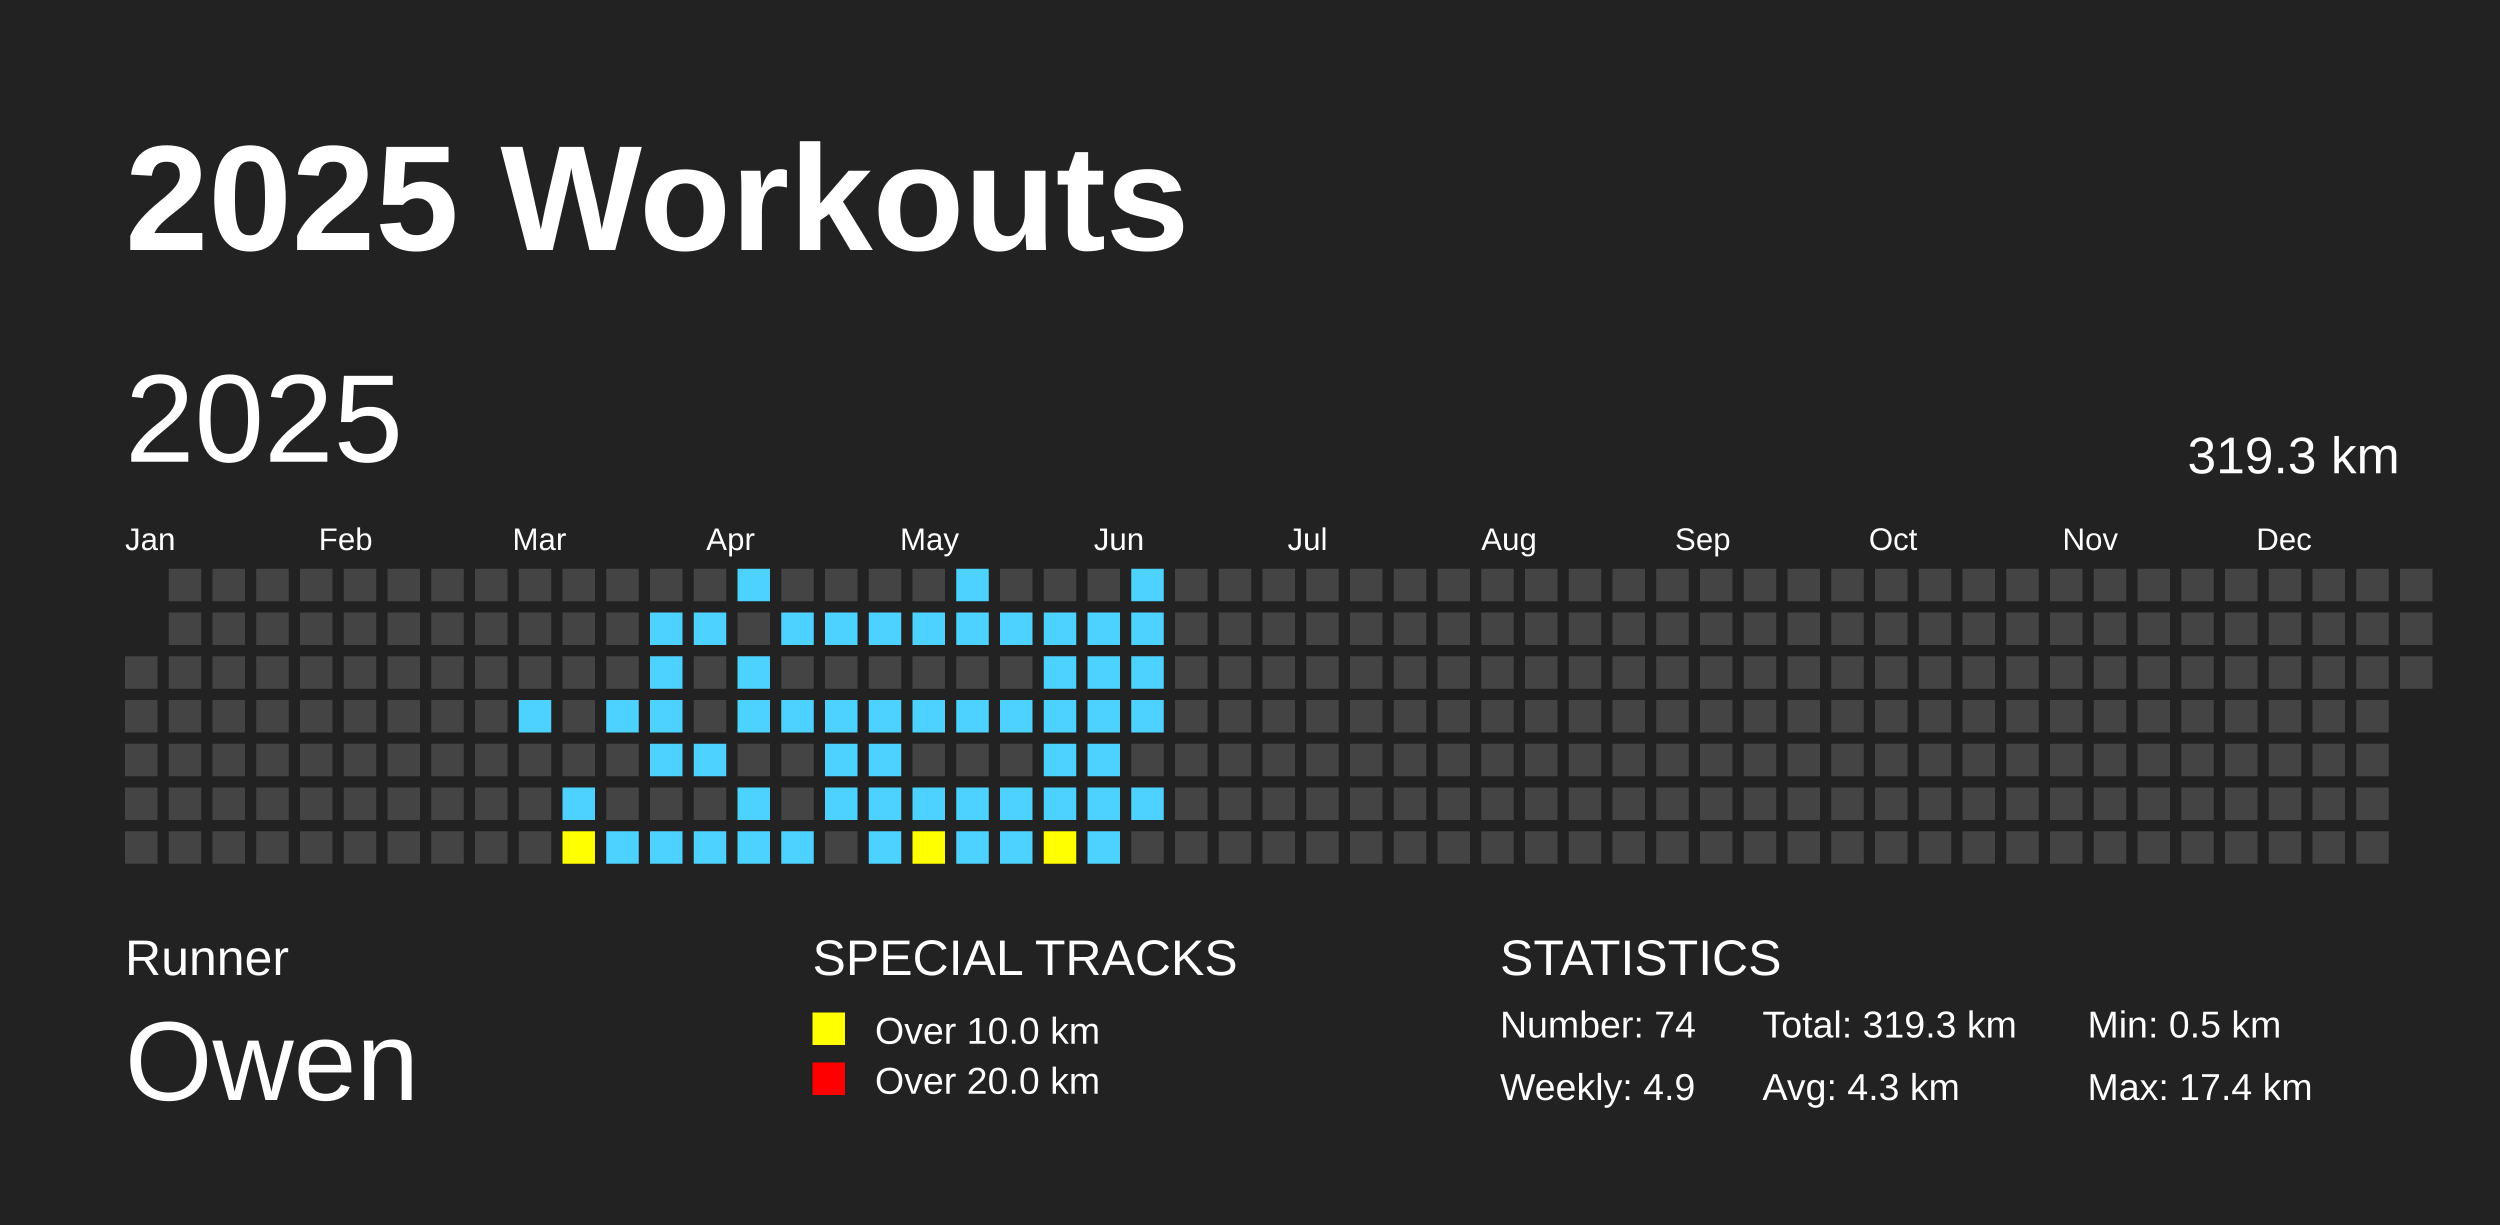
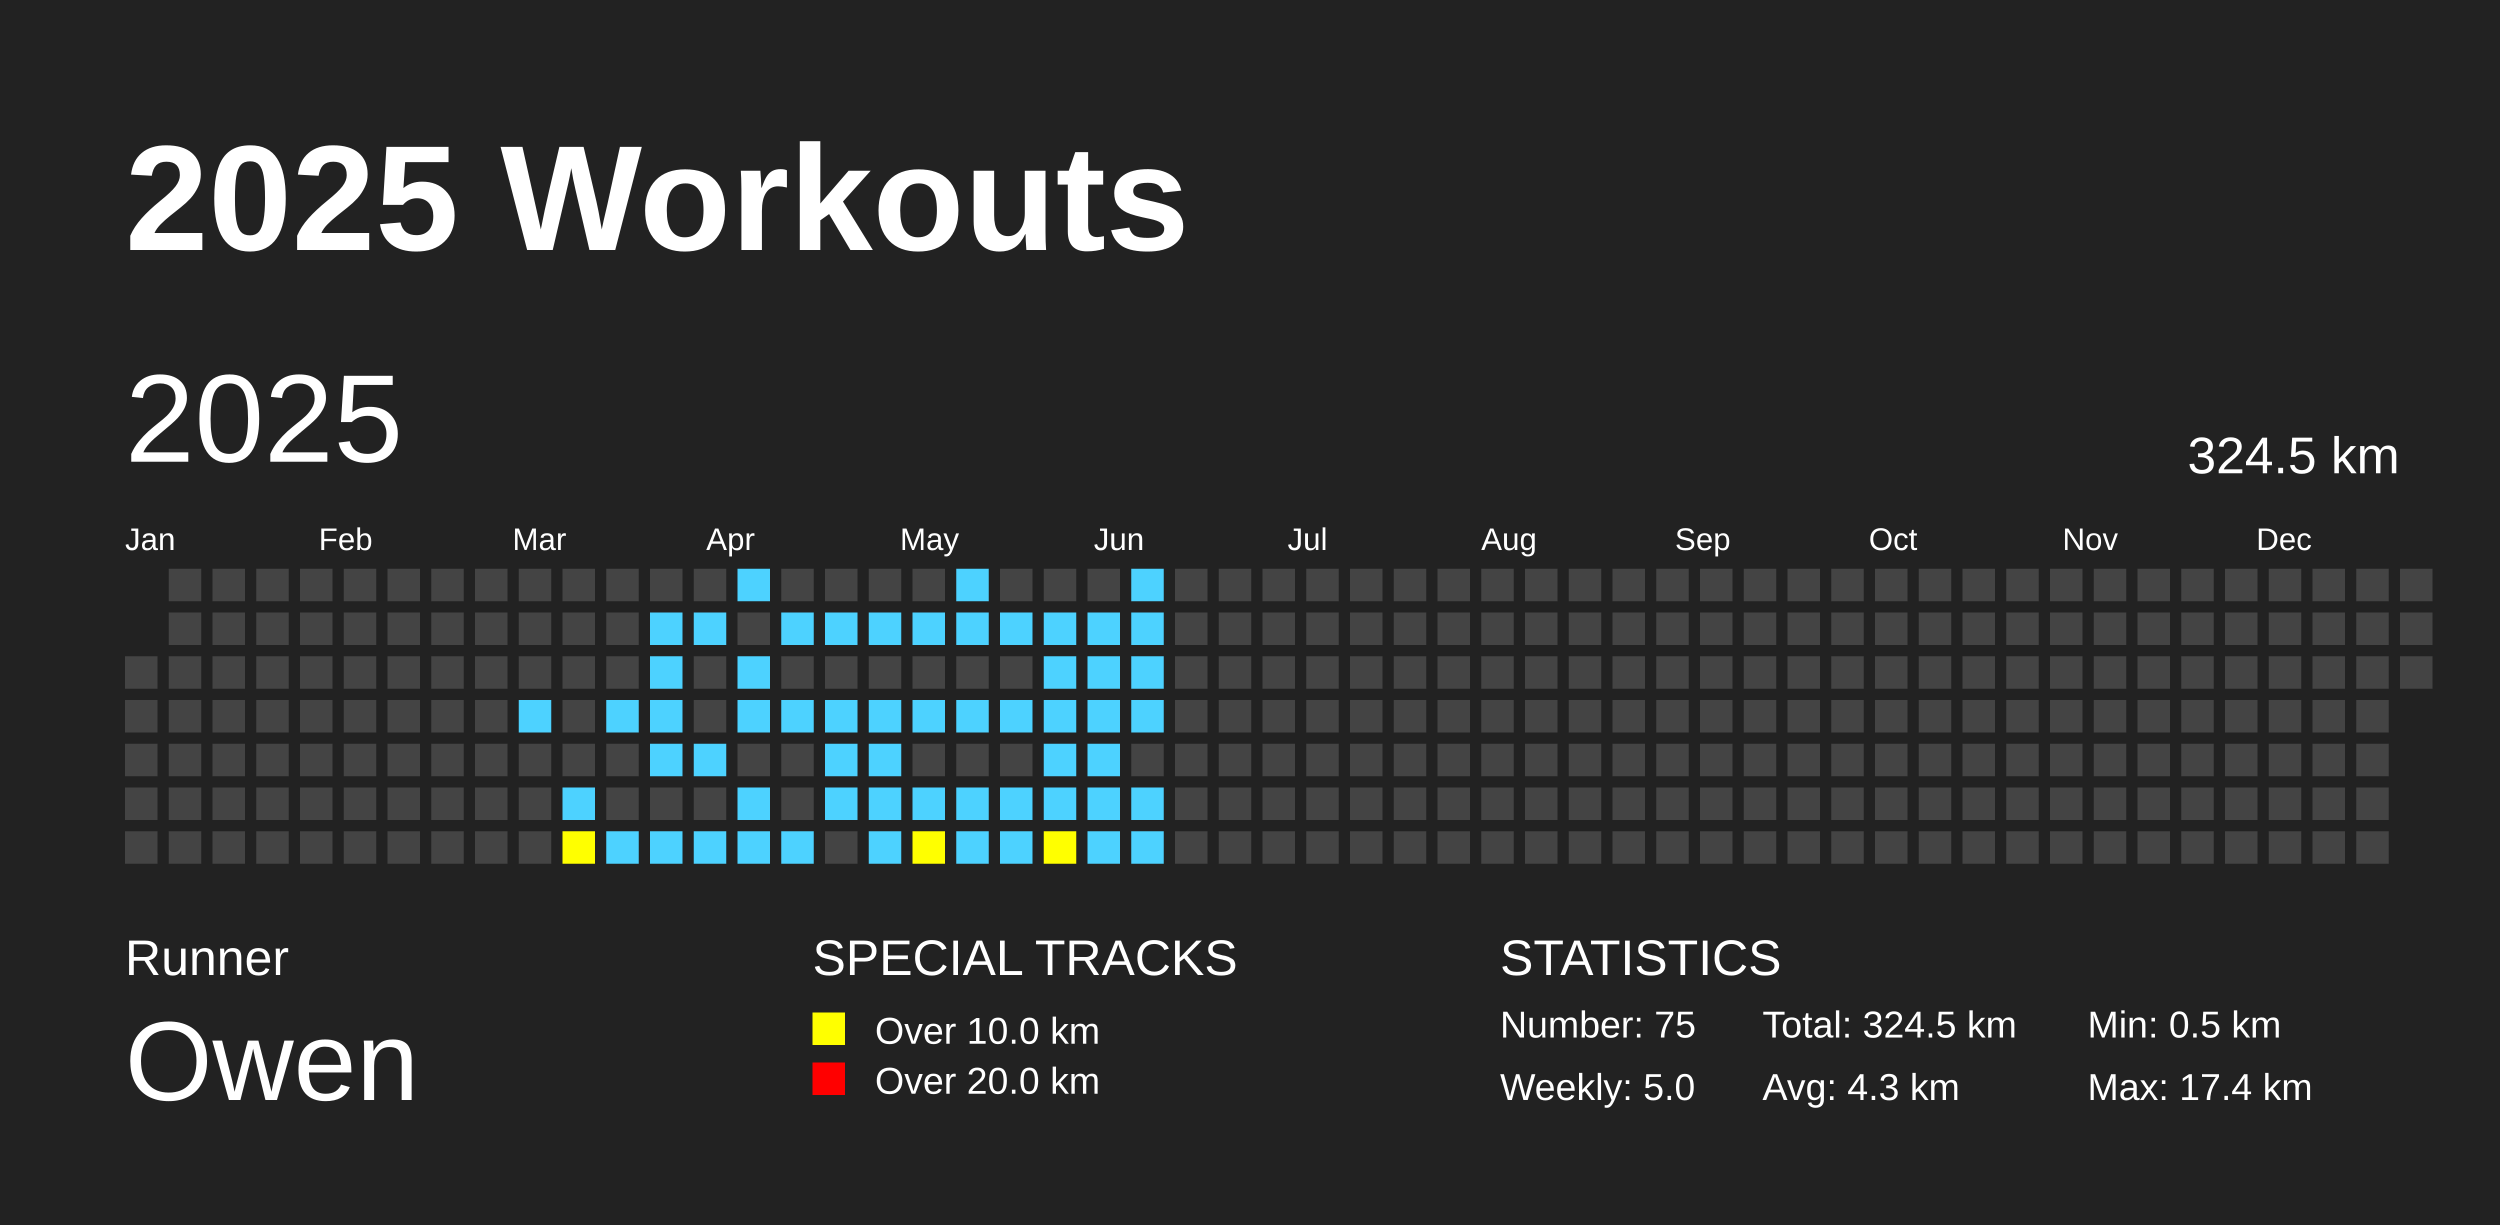
<svg xmlns="http://www.w3.org/2000/svg" baseProfile="full" height="98mm" version="1.1" viewBox="0,0,200,98" width="200mm">
  <defs />
  <rect fill="#222222" height="98" width="200" x="0" y="0" />
  <text fill="#FFFFFF" style="font-size:12px; font-family:Arial; font-weight:bold;" x="10" y="20">2025 Workouts</text>
  <text fill="#FFFFFF" style="font-size:4px; font-family:Arial" x="10" y="78">Runner</text>
  <text fill="#FFFFFF" style="font-size:9px; font-family:Arial" x="10" y="88">Owen</text>
  <text fill="#FFFFFF" style="font-size:4px; font-family:Arial" x="65" y="78">SPECIAL TRACKS</text>
  <rect fill="yellow" height="2.6" width="2.6" x="65" y="81" />
  <text fill="#FFFFFF" style="font-size:3px; font-family:Arial" x="70" y="83.5">Over 10.0 km</text>
  <rect fill="red" height="2.6" width="2.6" x="65" y="85" />
  <text fill="#FFFFFF" style="font-size:3px; font-family:Arial" x="70" y="87.5">Over 20.0 km</text>
  <text fill="#FFFFFF" style="font-size:4px; font-family:Arial" x="120" y="78">STATISTICS</text>
-   <text fill="#FFFFFF" style="font-size:3px; font-family:Arial" x="120" y="83">Number: 74</text>
-   <text fill="#FFFFFF" style="font-size:3px; font-family:Arial" x="120" y="88">Weekly: 4.9</text>
-   <text fill="#FFFFFF" style="font-size:3px; font-family:Arial" x="141" y="83">Total: 319.3 km</text>
+   <text fill="#FFFFFF" style="font-size:3px; font-family:Arial" x="120" y="83">Number: 75</text>
+   <text fill="#FFFFFF" style="font-size:3px; font-family:Arial" x="120" y="88">Weekly: 5.0</text>
+   <text fill="#FFFFFF" style="font-size:3px; font-family:Arial" x="141" y="83">Total: 324.5 km</text>
  <text fill="#FFFFFF" style="font-size:3px; font-family:Arial" x="141" y="88">Avg: 4.3 km</text>
  <text fill="#FFFFFF" style="font-size:3px; font-family:Arial" x="167" y="83">Min: 0.5 km</text>
  <text fill="#FFFFFF" style="font-size:3px; font-family:Arial" x="167" y="88">Max: 17.4 km</text>
  <text dominant-baseline="hanging" fill="#FFFFFF" style="font-size:10.0px; font-family:Arial;" x="10" y="30">2025</text>
-   <text dominant-baseline="hanging" fill="#FFFFFF" style="font-size:4.125px; font-family:Arial;" x="175" y="35">319.3 km</text>
+   <text dominant-baseline="hanging" fill="#FFFFFF" style="font-size:4.125px; font-family:Arial;" x="175" y="35">324.5 km</text>
  <text fill="#FFFFFF" style="font-size:2.5px; font-family:Arial" x="10.0" y="44">Jan</text>
  <text fill="#FFFFFF" style="font-size:2.5px; font-family:Arial" x="25.5" y="44">Feb</text>
  <text fill="#FFFFFF" style="font-size:2.5px; font-family:Arial" x="41.0" y="44">Mar</text>
  <text fill="#FFFFFF" style="font-size:2.5px; font-family:Arial" x="56.5" y="44">Apr</text>
  <text fill="#FFFFFF" style="font-size:2.5px; font-family:Arial" x="72.0" y="44">May</text>
  <text fill="#FFFFFF" style="font-size:2.5px; font-family:Arial" x="87.5" y="44">Jun</text>
  <text fill="#FFFFFF" style="font-size:2.5px; font-family:Arial" x="103.0" y="44">Jul</text>
  <text fill="#FFFFFF" style="font-size:2.5px; font-family:Arial" x="118.5" y="44">Aug</text>
  <text fill="#FFFFFF" style="font-size:2.5px; font-family:Arial" x="134.0" y="44">Sep</text>
  <text fill="#FFFFFF" style="font-size:2.5px; font-family:Arial" x="149.5" y="44">Oct</text>
  <text fill="#FFFFFF" style="font-size:2.5px; font-family:Arial" x="165.0" y="44">Nov</text>
  <text fill="#FFFFFF" style="font-size:2.5px; font-family:Arial" x="180.5" y="44">Dec</text>
  <rect fill="#444444" height="2.6" width="2.6" x="10.0" y="52.5" />
  <rect fill="#444444" height="2.6" width="2.6" x="10.0" y="56.0" />
  <rect fill="#444444" height="2.6" width="2.6" x="10.0" y="59.5" />
  <rect fill="#444444" height="2.6" width="2.6" x="10.0" y="63.0" />
  <rect fill="#444444" height="2.6" width="2.6" x="10.0" y="66.5" />
  <rect fill="#444444" height="2.6" width="2.6" x="13.5" y="45.5" />
  <rect fill="#444444" height="2.6" width="2.6" x="13.5" y="49.0" />
  <rect fill="#444444" height="2.6" width="2.6" x="13.5" y="52.5" />
  <rect fill="#444444" height="2.6" width="2.6" x="13.5" y="56.0" />
  <rect fill="#444444" height="2.6" width="2.6" x="13.5" y="59.5" />
  <rect fill="#444444" height="2.6" width="2.6" x="13.5" y="63.0" />
  <rect fill="#444444" height="2.6" width="2.6" x="13.5" y="66.5" />
  <rect fill="#444444" height="2.6" width="2.6" x="17.0" y="45.5" />
  <rect fill="#444444" height="2.6" width="2.6" x="17.0" y="49.0" />
  <rect fill="#444444" height="2.6" width="2.6" x="17.0" y="52.5" />
  <rect fill="#444444" height="2.6" width="2.6" x="17.0" y="56.0" />
  <rect fill="#444444" height="2.6" width="2.6" x="17.0" y="59.5" />
  <rect fill="#444444" height="2.6" width="2.6" x="17.0" y="63.0" />
  <rect fill="#444444" height="2.6" width="2.6" x="17.0" y="66.5" />
  <rect fill="#444444" height="2.6" width="2.6" x="20.5" y="45.5" />
  <rect fill="#444444" height="2.6" width="2.6" x="20.5" y="49.0" />
  <rect fill="#444444" height="2.6" width="2.6" x="20.5" y="52.5" />
  <rect fill="#444444" height="2.6" width="2.6" x="20.5" y="56.0" />
  <rect fill="#444444" height="2.6" width="2.6" x="20.5" y="59.5" />
  <rect fill="#444444" height="2.6" width="2.6" x="20.5" y="63.0" />
  <rect fill="#444444" height="2.6" width="2.6" x="20.5" y="66.5" />
  <rect fill="#444444" height="2.6" width="2.6" x="24.0" y="45.5" />
  <rect fill="#444444" height="2.6" width="2.6" x="24.0" y="49.0" />
  <rect fill="#444444" height="2.6" width="2.6" x="24.0" y="52.5" />
  <rect fill="#444444" height="2.6" width="2.6" x="24.0" y="56.0" />
  <rect fill="#444444" height="2.6" width="2.6" x="24.0" y="59.5" />
  <rect fill="#444444" height="2.6" width="2.6" x="24.0" y="63.0" />
  <rect fill="#444444" height="2.6" width="2.6" x="24.0" y="66.5" />
  <rect fill="#444444" height="2.6" width="2.6" x="27.5" y="45.5" />
  <rect fill="#444444" height="2.6" width="2.6" x="27.5" y="49.0" />
  <rect fill="#444444" height="2.6" width="2.6" x="27.5" y="52.5" />
  <rect fill="#444444" height="2.6" width="2.6" x="27.5" y="56.0" />
  <rect fill="#444444" height="2.6" width="2.6" x="27.5" y="59.5" />
  <rect fill="#444444" height="2.6" width="2.6" x="27.5" y="63.0" />
  <rect fill="#444444" height="2.6" width="2.6" x="27.5" y="66.5" />
  <rect fill="#444444" height="2.6" width="2.6" x="31.0" y="45.5" />
  <rect fill="#444444" height="2.6" width="2.6" x="31.0" y="49.0" />
  <rect fill="#444444" height="2.6" width="2.6" x="31.0" y="52.5" />
  <rect fill="#444444" height="2.6" width="2.6" x="31.0" y="56.0" />
  <rect fill="#444444" height="2.6" width="2.6" x="31.0" y="59.5" />
  <rect fill="#444444" height="2.6" width="2.6" x="31.0" y="63.0" />
  <rect fill="#444444" height="2.6" width="2.6" x="31.0" y="66.5" />
  <rect fill="#444444" height="2.6" width="2.6" x="34.5" y="45.5" />
  <rect fill="#444444" height="2.6" width="2.6" x="34.5" y="49.0" />
  <rect fill="#444444" height="2.6" width="2.6" x="34.5" y="52.5" />
  <rect fill="#444444" height="2.6" width="2.6" x="34.5" y="56.0" />
  <rect fill="#444444" height="2.6" width="2.6" x="34.5" y="59.5" />
  <rect fill="#444444" height="2.6" width="2.6" x="34.5" y="63.0" />
  <rect fill="#444444" height="2.6" width="2.6" x="34.5" y="66.5" />
  <rect fill="#444444" height="2.6" width="2.6" x="38.0" y="45.5" />
  <rect fill="#444444" height="2.6" width="2.6" x="38.0" y="49.0" />
  <rect fill="#444444" height="2.6" width="2.6" x="38.0" y="52.5" />
  <rect fill="#444444" height="2.6" width="2.6" x="38.0" y="56.0" />
  <rect fill="#444444" height="2.6" width="2.6" x="38.0" y="59.5" />
  <rect fill="#444444" height="2.6" width="2.6" x="38.0" y="63.0" />
  <rect fill="#444444" height="2.6" width="2.6" x="38.0" y="66.5" />
  <rect fill="#444444" height="2.6" width="2.6" x="41.5" y="45.5" />
  <rect fill="#444444" height="2.6" width="2.6" x="41.5" y="49.0" />
  <rect fill="#444444" height="2.6" width="2.6" x="41.5" y="52.5" />
  <rect fill="#4DD2FF" height="2.6" width="2.6" x="41.5" y="56.0" />
  <rect fill="#444444" height="2.6" width="2.6" x="41.5" y="59.5" />
  <rect fill="#444444" height="2.6" width="2.6" x="41.5" y="63.0" />
  <rect fill="#444444" height="2.6" width="2.6" x="41.5" y="66.5" />
  <rect fill="#444444" height="2.6" width="2.6" x="45.0" y="45.5" />
  <rect fill="#444444" height="2.6" width="2.6" x="45.0" y="49.0" />
  <rect fill="#444444" height="2.6" width="2.6" x="45.0" y="52.5" />
  <rect fill="#444444" height="2.6" width="2.6" x="45.0" y="56.0" />
  <rect fill="#444444" height="2.6" width="2.6" x="45.0" y="59.5" />
  <rect fill="#4DD2FF" height="2.6" width="2.6" x="45.0" y="63.0" />
  <rect fill="yellow" height="2.6" width="2.6" x="45.0" y="66.5" />
  <rect fill="#444444" height="2.6" width="2.6" x="48.5" y="45.5" />
  <rect fill="#444444" height="2.6" width="2.6" x="48.5" y="49.0" />
  <rect fill="#444444" height="2.6" width="2.6" x="48.5" y="52.5" />
  <rect fill="#4DD2FF" height="2.6" width="2.6" x="48.5" y="56.0" />
  <rect fill="#444444" height="2.6" width="2.6" x="48.5" y="59.5" />
  <rect fill="#444444" height="2.6" width="2.6" x="48.5" y="63.0" />
  <rect fill="#4DD2FF" height="2.6" width="2.6" x="48.5" y="66.5" />
  <rect fill="#444444" height="2.6" width="2.6" x="52.0" y="45.5" />
  <rect fill="#4DD2FF" height="2.6" width="2.6" x="52.0" y="49.0" />
  <rect fill="#4DD2FF" height="2.6" width="2.6" x="52.0" y="52.5" />
  <rect fill="#4DD2FF" height="2.6" width="2.6" x="52.0" y="56.0" />
  <rect fill="#4DD2FF" height="2.6" width="2.6" x="52.0" y="59.5" />
  <rect fill="#444444" height="2.6" width="2.6" x="52.0" y="63.0" />
  <rect fill="#4DD2FF" height="2.6" width="2.6" x="52.0" y="66.5" />
  <rect fill="#444444" height="2.6" width="2.6" x="55.5" y="45.5" />
  <rect fill="#4DD2FF" height="2.6" width="2.6" x="55.5" y="49.0" />
  <rect fill="#444444" height="2.6" width="2.6" x="55.5" y="52.5" />
  <rect fill="#444444" height="2.6" width="2.6" x="55.5" y="56.0" />
  <rect fill="#4DD2FF" height="2.6" width="2.6" x="55.5" y="59.5" />
  <rect fill="#444444" height="2.6" width="2.6" x="55.5" y="63.0" />
  <rect fill="#4DD2FF" height="2.6" width="2.6" x="55.5" y="66.5" />
  <rect fill="#4DD2FF" height="2.6" width="2.6" x="59.0" y="45.5" />
  <rect fill="#444444" height="2.6" width="2.6" x="59.0" y="49.0" />
  <rect fill="#4DD2FF" height="2.6" width="2.6" x="59.0" y="52.5" />
  <rect fill="#4DD2FF" height="2.6" width="2.6" x="59.0" y="56.0" />
  <rect fill="#444444" height="2.6" width="2.6" x="59.0" y="59.5" />
  <rect fill="#4DD2FF" height="2.6" width="2.6" x="59.0" y="63.0" />
  <rect fill="#4DD2FF" height="2.6" width="2.6" x="59.0" y="66.5" />
  <rect fill="#444444" height="2.6" width="2.6" x="62.5" y="45.5" />
  <rect fill="#4DD2FF" height="2.6" width="2.6" x="62.5" y="49.0" />
  <rect fill="#444444" height="2.6" width="2.6" x="62.5" y="52.5" />
  <rect fill="#4DD2FF" height="2.6" width="2.6" x="62.5" y="56.0" />
  <rect fill="#444444" height="2.6" width="2.6" x="62.5" y="59.5" />
  <rect fill="#444444" height="2.6" width="2.6" x="62.5" y="63.0" />
  <rect fill="#4DD2FF" height="2.6" width="2.6" x="62.5" y="66.5" />
  <rect fill="#444444" height="2.6" width="2.6" x="66.0" y="45.5" />
  <rect fill="#4DD2FF" height="2.6" width="2.6" x="66.0" y="49.0" />
  <rect fill="#444444" height="2.6" width="2.6" x="66.0" y="52.5" />
  <rect fill="#4DD2FF" height="2.6" width="2.6" x="66.0" y="56.0" />
  <rect fill="#4DD2FF" height="2.6" width="2.6" x="66.0" y="59.5" />
  <rect fill="#4DD2FF" height="2.6" width="2.6" x="66.0" y="63.0" />
  <rect fill="#444444" height="2.6" width="2.6" x="66.0" y="66.5" />
  <rect fill="#444444" height="2.6" width="2.6" x="69.5" y="45.5" />
  <rect fill="#4DD2FF" height="2.6" width="2.6" x="69.5" y="49.0" />
  <rect fill="#444444" height="2.6" width="2.6" x="69.5" y="52.5" />
  <rect fill="#4DD2FF" height="2.6" width="2.6" x="69.5" y="56.0" />
  <rect fill="#4DD2FF" height="2.6" width="2.6" x="69.5" y="59.5" />
  <rect fill="#4DD2FF" height="2.6" width="2.6" x="69.5" y="63.0" />
  <rect fill="#4DD2FF" height="2.6" width="2.6" x="69.5" y="66.5" />
  <rect fill="#444444" height="2.6" width="2.6" x="73.0" y="45.5" />
  <rect fill="#4DD2FF" height="2.6" width="2.6" x="73.0" y="49.0" />
  <rect fill="#444444" height="2.6" width="2.6" x="73.0" y="52.5" />
  <rect fill="#4DD2FF" height="2.6" width="2.6" x="73.0" y="56.0" />
  <rect fill="#444444" height="2.6" width="2.6" x="73.0" y="59.5" />
  <rect fill="#4DD2FF" height="2.6" width="2.6" x="73.0" y="63.0" />
  <rect fill="yellow" height="2.6" width="2.6" x="73.0" y="66.5" />
  <rect fill="#4DD2FF" height="2.6" width="2.6" x="76.5" y="45.5" />
  <rect fill="#4DD2FF" height="2.6" width="2.6" x="76.5" y="49.0" />
  <rect fill="#444444" height="2.6" width="2.6" x="76.5" y="52.5" />
  <rect fill="#4DD2FF" height="2.6" width="2.6" x="76.5" y="56.0" />
  <rect fill="#444444" height="2.6" width="2.6" x="76.5" y="59.5" />
  <rect fill="#4DD2FF" height="2.6" width="2.6" x="76.5" y="63.0" />
  <rect fill="#4DD2FF" height="2.6" width="2.6" x="76.5" y="66.5" />
  <rect fill="#444444" height="2.6" width="2.6" x="80.0" y="45.5" />
  <rect fill="#4DD2FF" height="2.6" width="2.6" x="80.0" y="49.0" />
  <rect fill="#444444" height="2.6" width="2.6" x="80.0" y="52.5" />
  <rect fill="#4DD2FF" height="2.6" width="2.6" x="80.0" y="56.0" />
  <rect fill="#444444" height="2.6" width="2.6" x="80.0" y="59.5" />
  <rect fill="#4DD2FF" height="2.6" width="2.6" x="80.0" y="63.0" />
  <rect fill="#4DD2FF" height="2.6" width="2.6" x="80.0" y="66.5" />
  <rect fill="#444444" height="2.6" width="2.6" x="83.5" y="45.5" />
  <rect fill="#4DD2FF" height="2.6" width="2.6" x="83.5" y="49.0" />
  <rect fill="#4DD2FF" height="2.6" width="2.6" x="83.5" y="52.5" />
  <rect fill="#4DD2FF" height="2.6" width="2.6" x="83.5" y="56.0" />
  <rect fill="#4DD2FF" height="2.6" width="2.6" x="83.5" y="59.5" />
  <rect fill="#4DD2FF" height="2.6" width="2.6" x="83.5" y="63.0" />
  <rect fill="yellow" height="2.6" width="2.6" x="83.5" y="66.5" />
  <rect fill="#444444" height="2.6" width="2.6" x="87.0" y="45.5" />
  <rect fill="#4DD2FF" height="2.6" width="2.6" x="87.0" y="49.0" />
  <rect fill="#4DD2FF" height="2.6" width="2.6" x="87.0" y="52.5" />
  <rect fill="#4DD2FF" height="2.6" width="2.6" x="87.0" y="56.0" />
  <rect fill="#4DD2FF" height="2.6" width="2.6" x="87.0" y="59.5" />
  <rect fill="#4DD2FF" height="2.6" width="2.6" x="87.0" y="63.0" />
  <rect fill="#4DD2FF" height="2.6" width="2.6" x="87.0" y="66.5" />
  <rect fill="#4DD2FF" height="2.6" width="2.6" x="90.5" y="45.5" />
  <rect fill="#4DD2FF" height="2.6" width="2.6" x="90.5" y="49.0" />
  <rect fill="#4DD2FF" height="2.6" width="2.6" x="90.5" y="52.5" />
  <rect fill="#4DD2FF" height="2.6" width="2.6" x="90.5" y="56.0" />
  <rect fill="#444444" height="2.6" width="2.6" x="90.5" y="59.5" />
  <rect fill="#4DD2FF" height="2.6" width="2.6" x="90.5" y="63.0" />
-   <rect fill="#444444" height="2.6" width="2.6" x="90.5" y="66.5" />
+   <rect fill="#4DD2FF" height="2.6" width="2.6" x="90.5" y="66.5" />
  <rect fill="#444444" height="2.6" width="2.6" x="94.0" y="45.5" />
  <rect fill="#444444" height="2.6" width="2.6" x="94.0" y="49.0" />
  <rect fill="#444444" height="2.6" width="2.6" x="94.0" y="52.5" />
  <rect fill="#444444" height="2.6" width="2.6" x="94.0" y="56.0" />
  <rect fill="#444444" height="2.6" width="2.6" x="94.0" y="59.5" />
  <rect fill="#444444" height="2.6" width="2.6" x="94.0" y="63.0" />
  <rect fill="#444444" height="2.6" width="2.6" x="94.0" y="66.5" />
  <rect fill="#444444" height="2.6" width="2.6" x="97.5" y="45.5" />
  <rect fill="#444444" height="2.6" width="2.6" x="97.5" y="49.0" />
  <rect fill="#444444" height="2.6" width="2.6" x="97.5" y="52.5" />
  <rect fill="#444444" height="2.6" width="2.6" x="97.5" y="56.0" />
  <rect fill="#444444" height="2.6" width="2.6" x="97.5" y="59.5" />
  <rect fill="#444444" height="2.6" width="2.6" x="97.5" y="63.0" />
  <rect fill="#444444" height="2.6" width="2.6" x="97.5" y="66.5" />
  <rect fill="#444444" height="2.6" width="2.6" x="101.0" y="45.5" />
  <rect fill="#444444" height="2.6" width="2.6" x="101.0" y="49.0" />
  <rect fill="#444444" height="2.6" width="2.6" x="101.0" y="52.5" />
  <rect fill="#444444" height="2.6" width="2.6" x="101.0" y="56.0" />
  <rect fill="#444444" height="2.6" width="2.6" x="101.0" y="59.5" />
  <rect fill="#444444" height="2.6" width="2.6" x="101.0" y="63.0" />
  <rect fill="#444444" height="2.6" width="2.6" x="101.0" y="66.5" />
  <rect fill="#444444" height="2.6" width="2.6" x="104.5" y="45.5" />
  <rect fill="#444444" height="2.6" width="2.6" x="104.5" y="49.0" />
  <rect fill="#444444" height="2.6" width="2.6" x="104.5" y="52.5" />
  <rect fill="#444444" height="2.6" width="2.6" x="104.5" y="56.0" />
  <rect fill="#444444" height="2.6" width="2.6" x="104.5" y="59.5" />
  <rect fill="#444444" height="2.6" width="2.6" x="104.5" y="63.0" />
  <rect fill="#444444" height="2.6" width="2.6" x="104.5" y="66.5" />
  <rect fill="#444444" height="2.6" width="2.6" x="108.0" y="45.5" />
  <rect fill="#444444" height="2.6" width="2.6" x="108.0" y="49.0" />
  <rect fill="#444444" height="2.6" width="2.6" x="108.0" y="52.5" />
  <rect fill="#444444" height="2.6" width="2.6" x="108.0" y="56.0" />
  <rect fill="#444444" height="2.6" width="2.6" x="108.0" y="59.5" />
  <rect fill="#444444" height="2.6" width="2.6" x="108.0" y="63.0" />
  <rect fill="#444444" height="2.6" width="2.6" x="108.0" y="66.5" />
  <rect fill="#444444" height="2.6" width="2.6" x="111.5" y="45.5" />
  <rect fill="#444444" height="2.6" width="2.6" x="111.5" y="49.0" />
  <rect fill="#444444" height="2.6" width="2.6" x="111.5" y="52.5" />
  <rect fill="#444444" height="2.6" width="2.6" x="111.5" y="56.0" />
  <rect fill="#444444" height="2.6" width="2.6" x="111.5" y="59.5" />
  <rect fill="#444444" height="2.6" width="2.6" x="111.5" y="63.0" />
  <rect fill="#444444" height="2.6" width="2.6" x="111.5" y="66.5" />
  <rect fill="#444444" height="2.6" width="2.6" x="115.0" y="45.5" />
  <rect fill="#444444" height="2.6" width="2.6" x="115.0" y="49.0" />
  <rect fill="#444444" height="2.6" width="2.6" x="115.0" y="52.5" />
  <rect fill="#444444" height="2.6" width="2.6" x="115.0" y="56.0" />
  <rect fill="#444444" height="2.6" width="2.6" x="115.0" y="59.5" />
  <rect fill="#444444" height="2.6" width="2.6" x="115.0" y="63.0" />
  <rect fill="#444444" height="2.6" width="2.6" x="115.0" y="66.5" />
  <rect fill="#444444" height="2.6" width="2.6" x="118.5" y="45.5" />
  <rect fill="#444444" height="2.6" width="2.6" x="118.5" y="49.0" />
  <rect fill="#444444" height="2.6" width="2.6" x="118.5" y="52.5" />
  <rect fill="#444444" height="2.6" width="2.6" x="118.5" y="56.0" />
  <rect fill="#444444" height="2.6" width="2.6" x="118.5" y="59.5" />
  <rect fill="#444444" height="2.6" width="2.6" x="118.5" y="63.0" />
  <rect fill="#444444" height="2.6" width="2.6" x="118.5" y="66.5" />
  <rect fill="#444444" height="2.6" width="2.6" x="122.0" y="45.5" />
  <rect fill="#444444" height="2.6" width="2.6" x="122.0" y="49.0" />
  <rect fill="#444444" height="2.6" width="2.6" x="122.0" y="52.5" />
  <rect fill="#444444" height="2.6" width="2.6" x="122.0" y="56.0" />
  <rect fill="#444444" height="2.6" width="2.6" x="122.0" y="59.5" />
  <rect fill="#444444" height="2.6" width="2.6" x="122.0" y="63.0" />
  <rect fill="#444444" height="2.6" width="2.6" x="122.0" y="66.5" />
  <rect fill="#444444" height="2.6" width="2.6" x="125.5" y="45.5" />
  <rect fill="#444444" height="2.6" width="2.6" x="125.5" y="49.0" />
  <rect fill="#444444" height="2.6" width="2.6" x="125.5" y="52.5" />
  <rect fill="#444444" height="2.6" width="2.6" x="125.5" y="56.0" />
  <rect fill="#444444" height="2.6" width="2.6" x="125.5" y="59.5" />
  <rect fill="#444444" height="2.6" width="2.6" x="125.5" y="63.0" />
  <rect fill="#444444" height="2.6" width="2.6" x="125.5" y="66.5" />
  <rect fill="#444444" height="2.6" width="2.6" x="129.0" y="45.5" />
  <rect fill="#444444" height="2.6" width="2.6" x="129.0" y="49.0" />
  <rect fill="#444444" height="2.6" width="2.6" x="129.0" y="52.5" />
  <rect fill="#444444" height="2.6" width="2.6" x="129.0" y="56.0" />
  <rect fill="#444444" height="2.6" width="2.6" x="129.0" y="59.5" />
  <rect fill="#444444" height="2.6" width="2.6" x="129.0" y="63.0" />
  <rect fill="#444444" height="2.6" width="2.6" x="129.0" y="66.5" />
  <rect fill="#444444" height="2.6" width="2.6" x="132.5" y="45.5" />
  <rect fill="#444444" height="2.6" width="2.6" x="132.5" y="49.0" />
  <rect fill="#444444" height="2.6" width="2.6" x="132.5" y="52.5" />
  <rect fill="#444444" height="2.6" width="2.6" x="132.5" y="56.0" />
  <rect fill="#444444" height="2.6" width="2.6" x="132.5" y="59.5" />
  <rect fill="#444444" height="2.6" width="2.6" x="132.5" y="63.0" />
  <rect fill="#444444" height="2.6" width="2.6" x="132.5" y="66.5" />
  <rect fill="#444444" height="2.6" width="2.6" x="136.0" y="45.5" />
  <rect fill="#444444" height="2.6" width="2.6" x="136.0" y="49.0" />
  <rect fill="#444444" height="2.6" width="2.6" x="136.0" y="52.5" />
  <rect fill="#444444" height="2.6" width="2.6" x="136.0" y="56.0" />
  <rect fill="#444444" height="2.6" width="2.6" x="136.0" y="59.5" />
  <rect fill="#444444" height="2.6" width="2.6" x="136.0" y="63.0" />
  <rect fill="#444444" height="2.6" width="2.6" x="136.0" y="66.5" />
  <rect fill="#444444" height="2.6" width="2.6" x="139.5" y="45.5" />
  <rect fill="#444444" height="2.6" width="2.6" x="139.5" y="49.0" />
  <rect fill="#444444" height="2.6" width="2.6" x="139.5" y="52.5" />
  <rect fill="#444444" height="2.6" width="2.6" x="139.5" y="56.0" />
  <rect fill="#444444" height="2.6" width="2.6" x="139.5" y="59.5" />
  <rect fill="#444444" height="2.6" width="2.6" x="139.5" y="63.0" />
  <rect fill="#444444" height="2.6" width="2.6" x="139.5" y="66.5" />
  <rect fill="#444444" height="2.6" width="2.6" x="143.0" y="45.5" />
  <rect fill="#444444" height="2.6" width="2.6" x="143.0" y="49.0" />
  <rect fill="#444444" height="2.6" width="2.6" x="143.0" y="52.5" />
  <rect fill="#444444" height="2.6" width="2.6" x="143.0" y="56.0" />
  <rect fill="#444444" height="2.6" width="2.6" x="143.0" y="59.5" />
  <rect fill="#444444" height="2.6" width="2.6" x="143.0" y="63.0" />
  <rect fill="#444444" height="2.6" width="2.6" x="143.0" y="66.5" />
  <rect fill="#444444" height="2.6" width="2.6" x="146.5" y="45.5" />
  <rect fill="#444444" height="2.6" width="2.6" x="146.5" y="49.0" />
  <rect fill="#444444" height="2.6" width="2.6" x="146.5" y="52.5" />
  <rect fill="#444444" height="2.6" width="2.6" x="146.5" y="56.0" />
  <rect fill="#444444" height="2.6" width="2.6" x="146.5" y="59.5" />
  <rect fill="#444444" height="2.6" width="2.6" x="146.5" y="63.0" />
  <rect fill="#444444" height="2.6" width="2.6" x="146.5" y="66.5" />
  <rect fill="#444444" height="2.6" width="2.6" x="150.0" y="45.5" />
  <rect fill="#444444" height="2.6" width="2.6" x="150.0" y="49.0" />
  <rect fill="#444444" height="2.6" width="2.6" x="150.0" y="52.5" />
  <rect fill="#444444" height="2.6" width="2.6" x="150.0" y="56.0" />
  <rect fill="#444444" height="2.6" width="2.6" x="150.0" y="59.5" />
  <rect fill="#444444" height="2.6" width="2.6" x="150.0" y="63.0" />
  <rect fill="#444444" height="2.6" width="2.6" x="150.0" y="66.5" />
  <rect fill="#444444" height="2.6" width="2.6" x="153.5" y="45.5" />
  <rect fill="#444444" height="2.6" width="2.6" x="153.5" y="49.0" />
  <rect fill="#444444" height="2.6" width="2.6" x="153.5" y="52.5" />
  <rect fill="#444444" height="2.6" width="2.6" x="153.5" y="56.0" />
  <rect fill="#444444" height="2.6" width="2.6" x="153.5" y="59.5" />
  <rect fill="#444444" height="2.6" width="2.6" x="153.5" y="63.0" />
  <rect fill="#444444" height="2.6" width="2.6" x="153.5" y="66.5" />
  <rect fill="#444444" height="2.6" width="2.6" x="157.0" y="45.5" />
  <rect fill="#444444" height="2.6" width="2.6" x="157.0" y="49.0" />
  <rect fill="#444444" height="2.6" width="2.6" x="157.0" y="52.5" />
  <rect fill="#444444" height="2.6" width="2.6" x="157.0" y="56.0" />
  <rect fill="#444444" height="2.6" width="2.6" x="157.0" y="59.5" />
  <rect fill="#444444" height="2.6" width="2.6" x="157.0" y="63.0" />
  <rect fill="#444444" height="2.6" width="2.6" x="157.0" y="66.5" />
  <rect fill="#444444" height="2.6" width="2.6" x="160.5" y="45.5" />
  <rect fill="#444444" height="2.6" width="2.6" x="160.5" y="49.0" />
  <rect fill="#444444" height="2.6" width="2.6" x="160.5" y="52.5" />
  <rect fill="#444444" height="2.6" width="2.6" x="160.5" y="56.0" />
  <rect fill="#444444" height="2.6" width="2.6" x="160.5" y="59.5" />
  <rect fill="#444444" height="2.6" width="2.6" x="160.5" y="63.0" />
  <rect fill="#444444" height="2.6" width="2.6" x="160.5" y="66.5" />
  <rect fill="#444444" height="2.6" width="2.6" x="164.0" y="45.5" />
  <rect fill="#444444" height="2.6" width="2.6" x="164.0" y="49.0" />
  <rect fill="#444444" height="2.6" width="2.6" x="164.0" y="52.5" />
  <rect fill="#444444" height="2.6" width="2.6" x="164.0" y="56.0" />
  <rect fill="#444444" height="2.6" width="2.6" x="164.0" y="59.5" />
  <rect fill="#444444" height="2.6" width="2.6" x="164.0" y="63.0" />
  <rect fill="#444444" height="2.6" width="2.6" x="164.0" y="66.5" />
  <rect fill="#444444" height="2.6" width="2.6" x="167.5" y="45.5" />
  <rect fill="#444444" height="2.6" width="2.6" x="167.5" y="49.0" />
  <rect fill="#444444" height="2.6" width="2.6" x="167.5" y="52.5" />
  <rect fill="#444444" height="2.6" width="2.6" x="167.5" y="56.0" />
  <rect fill="#444444" height="2.6" width="2.6" x="167.5" y="59.5" />
  <rect fill="#444444" height="2.6" width="2.6" x="167.5" y="63.0" />
  <rect fill="#444444" height="2.6" width="2.6" x="167.5" y="66.5" />
  <rect fill="#444444" height="2.6" width="2.6" x="171.0" y="45.5" />
  <rect fill="#444444" height="2.6" width="2.6" x="171.0" y="49.0" />
  <rect fill="#444444" height="2.6" width="2.6" x="171.0" y="52.5" />
  <rect fill="#444444" height="2.6" width="2.6" x="171.0" y="56.0" />
  <rect fill="#444444" height="2.6" width="2.6" x="171.0" y="59.5" />
  <rect fill="#444444" height="2.6" width="2.6" x="171.0" y="63.0" />
  <rect fill="#444444" height="2.6" width="2.6" x="171.0" y="66.5" />
  <rect fill="#444444" height="2.6" width="2.6" x="174.5" y="45.5" />
  <rect fill="#444444" height="2.6" width="2.6" x="174.5" y="49.0" />
  <rect fill="#444444" height="2.6" width="2.6" x="174.5" y="52.5" />
  <rect fill="#444444" height="2.6" width="2.6" x="174.5" y="56.0" />
  <rect fill="#444444" height="2.6" width="2.6" x="174.5" y="59.5" />
  <rect fill="#444444" height="2.6" width="2.6" x="174.5" y="63.0" />
  <rect fill="#444444" height="2.6" width="2.6" x="174.5" y="66.5" />
  <rect fill="#444444" height="2.6" width="2.6" x="178.0" y="45.5" />
  <rect fill="#444444" height="2.6" width="2.6" x="178.0" y="49.0" />
  <rect fill="#444444" height="2.6" width="2.6" x="178.0" y="52.5" />
  <rect fill="#444444" height="2.6" width="2.6" x="178.0" y="56.0" />
  <rect fill="#444444" height="2.6" width="2.6" x="178.0" y="59.5" />
  <rect fill="#444444" height="2.6" width="2.6" x="178.0" y="63.0" />
  <rect fill="#444444" height="2.6" width="2.6" x="178.0" y="66.5" />
  <rect fill="#444444" height="2.6" width="2.6" x="181.5" y="45.5" />
  <rect fill="#444444" height="2.6" width="2.6" x="181.5" y="49.0" />
  <rect fill="#444444" height="2.6" width="2.6" x="181.5" y="52.5" />
  <rect fill="#444444" height="2.6" width="2.6" x="181.5" y="56.0" />
  <rect fill="#444444" height="2.6" width="2.6" x="181.5" y="59.5" />
  <rect fill="#444444" height="2.6" width="2.6" x="181.5" y="63.0" />
  <rect fill="#444444" height="2.6" width="2.6" x="181.5" y="66.5" />
  <rect fill="#444444" height="2.6" width="2.6" x="185.0" y="45.5" />
  <rect fill="#444444" height="2.6" width="2.6" x="185.0" y="49.0" />
  <rect fill="#444444" height="2.6" width="2.6" x="185.0" y="52.5" />
  <rect fill="#444444" height="2.6" width="2.6" x="185.0" y="56.0" />
  <rect fill="#444444" height="2.6" width="2.6" x="185.0" y="59.5" />
  <rect fill="#444444" height="2.6" width="2.6" x="185.0" y="63.0" />
  <rect fill="#444444" height="2.6" width="2.6" x="185.0" y="66.5" />
  <rect fill="#444444" height="2.6" width="2.6" x="188.5" y="45.5" />
  <rect fill="#444444" height="2.6" width="2.6" x="188.5" y="49.0" />
  <rect fill="#444444" height="2.6" width="2.6" x="188.5" y="52.5" />
  <rect fill="#444444" height="2.6" width="2.6" x="188.5" y="56.0" />
  <rect fill="#444444" height="2.6" width="2.6" x="188.5" y="59.5" />
  <rect fill="#444444" height="2.6" width="2.6" x="188.5" y="63.0" />
  <rect fill="#444444" height="2.6" width="2.6" x="188.5" y="66.5" />
  <rect fill="#444444" height="2.6" width="2.6" x="192.0" y="45.5" />
  <rect fill="#444444" height="2.6" width="2.6" x="192.0" y="49.0" />
  <rect fill="#444444" height="2.6" width="2.6" x="192.0" y="52.5" />
</svg>
